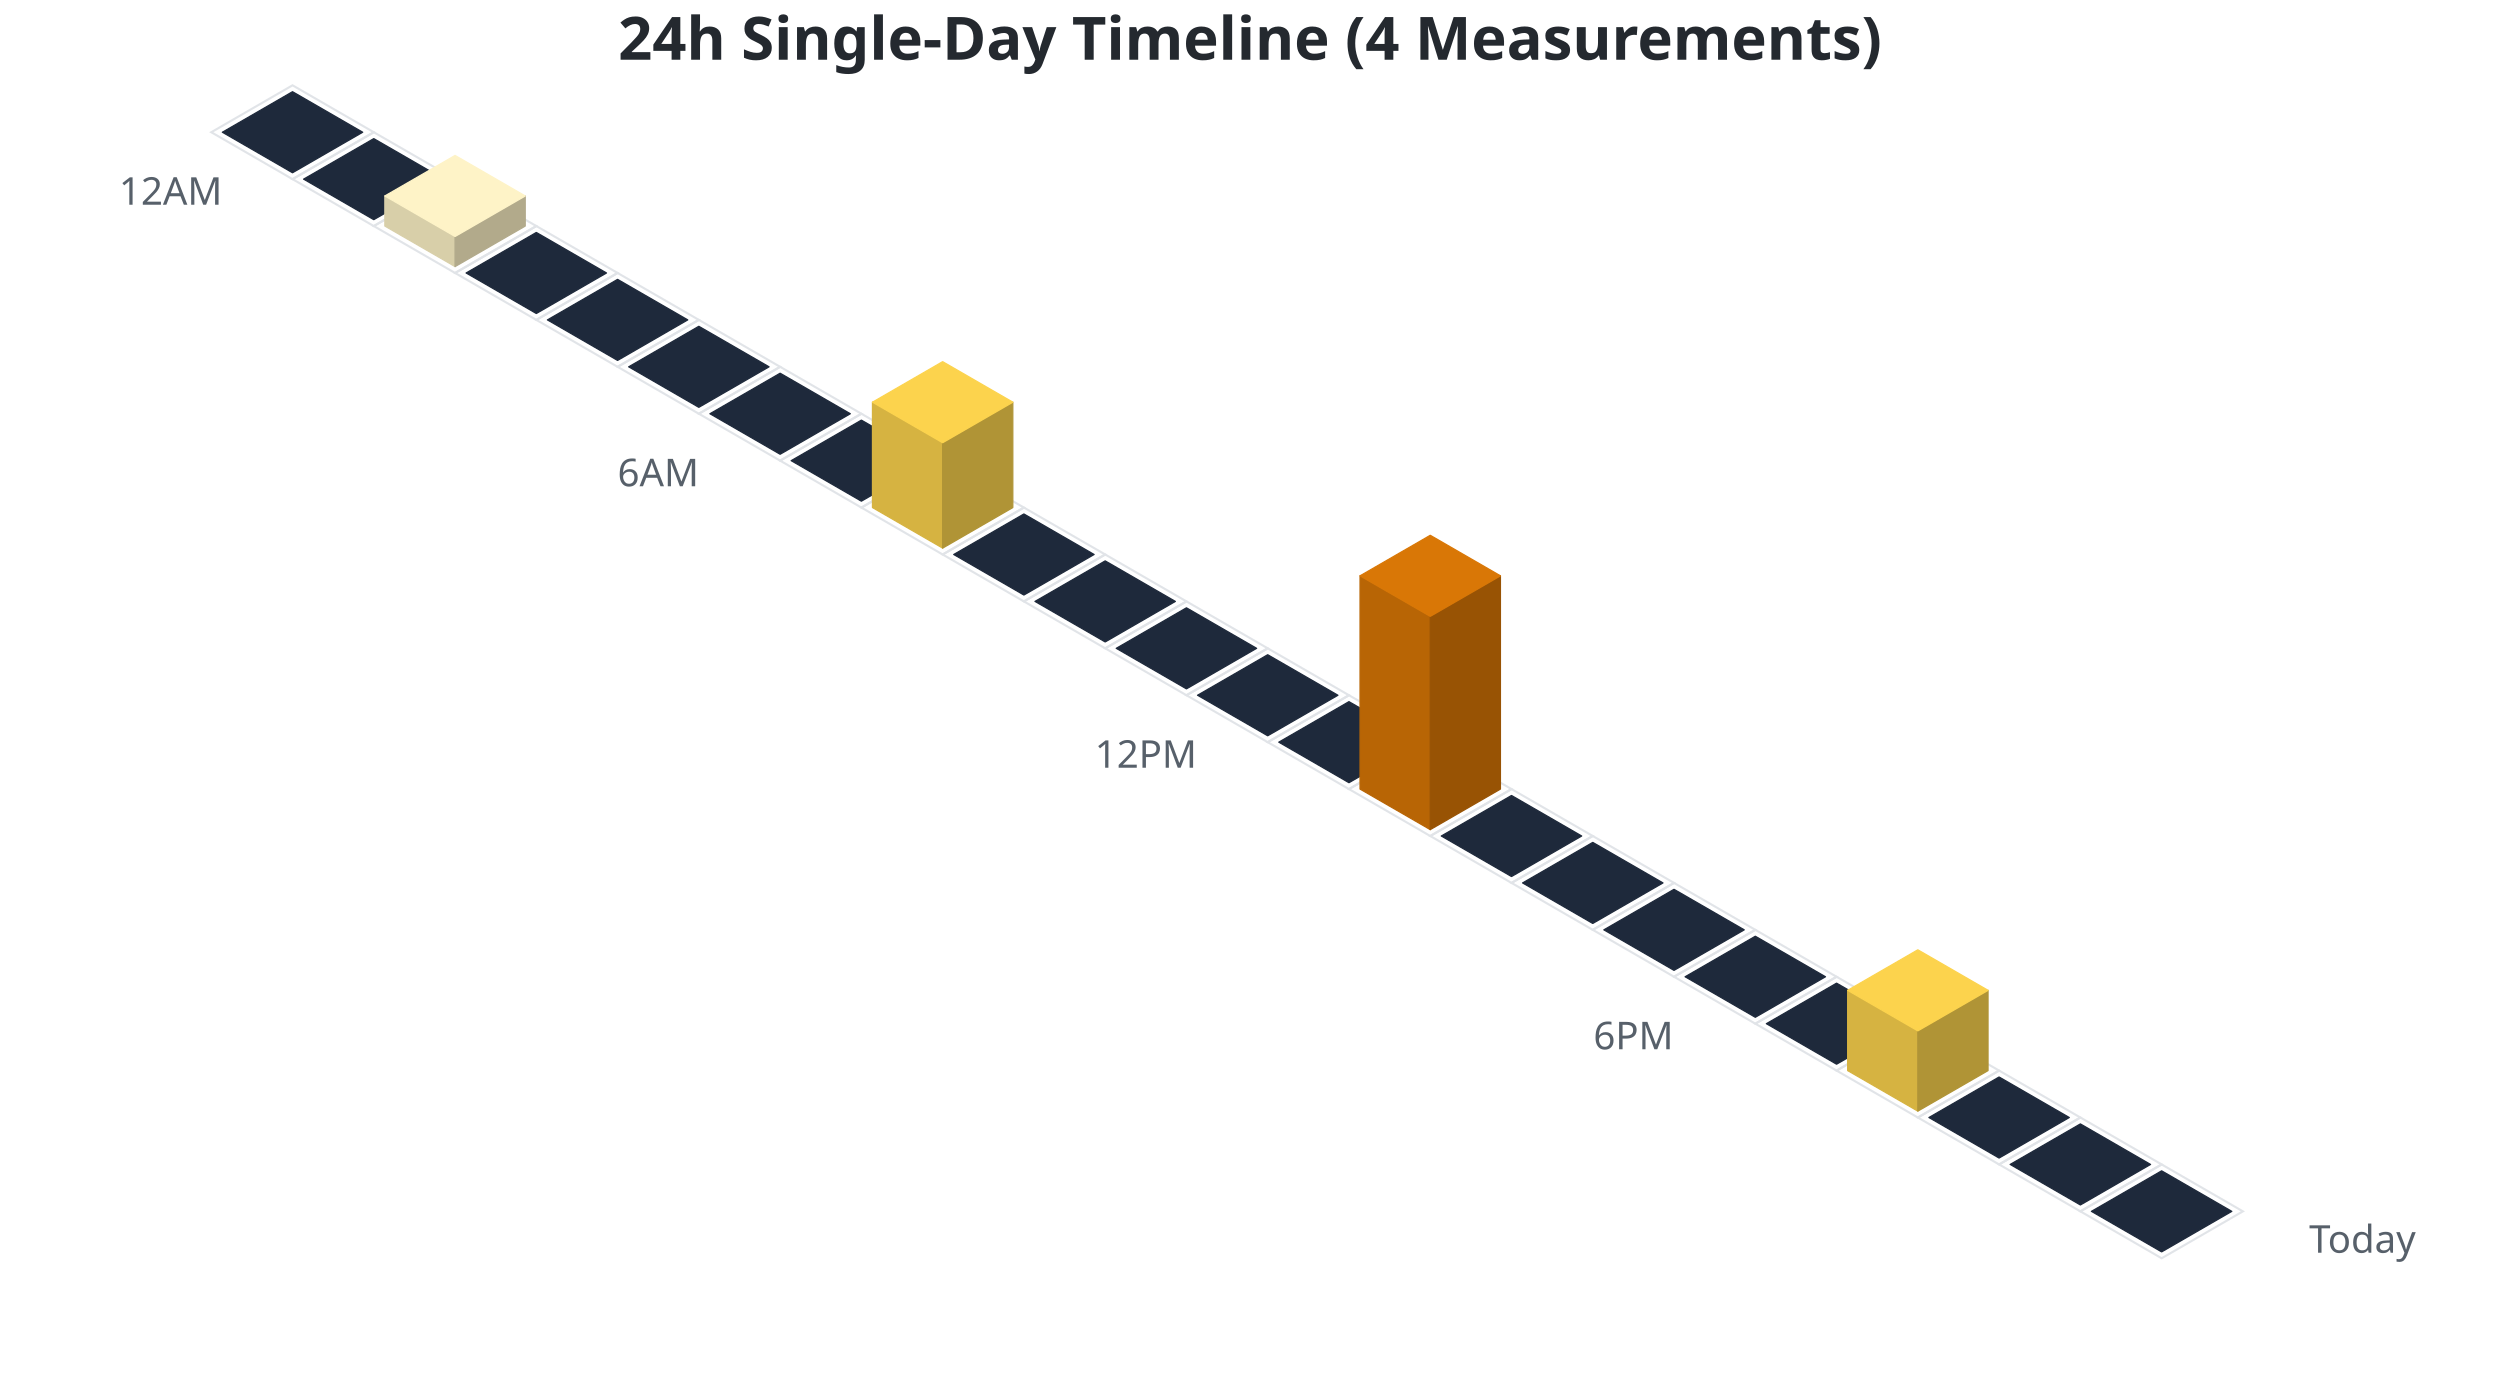
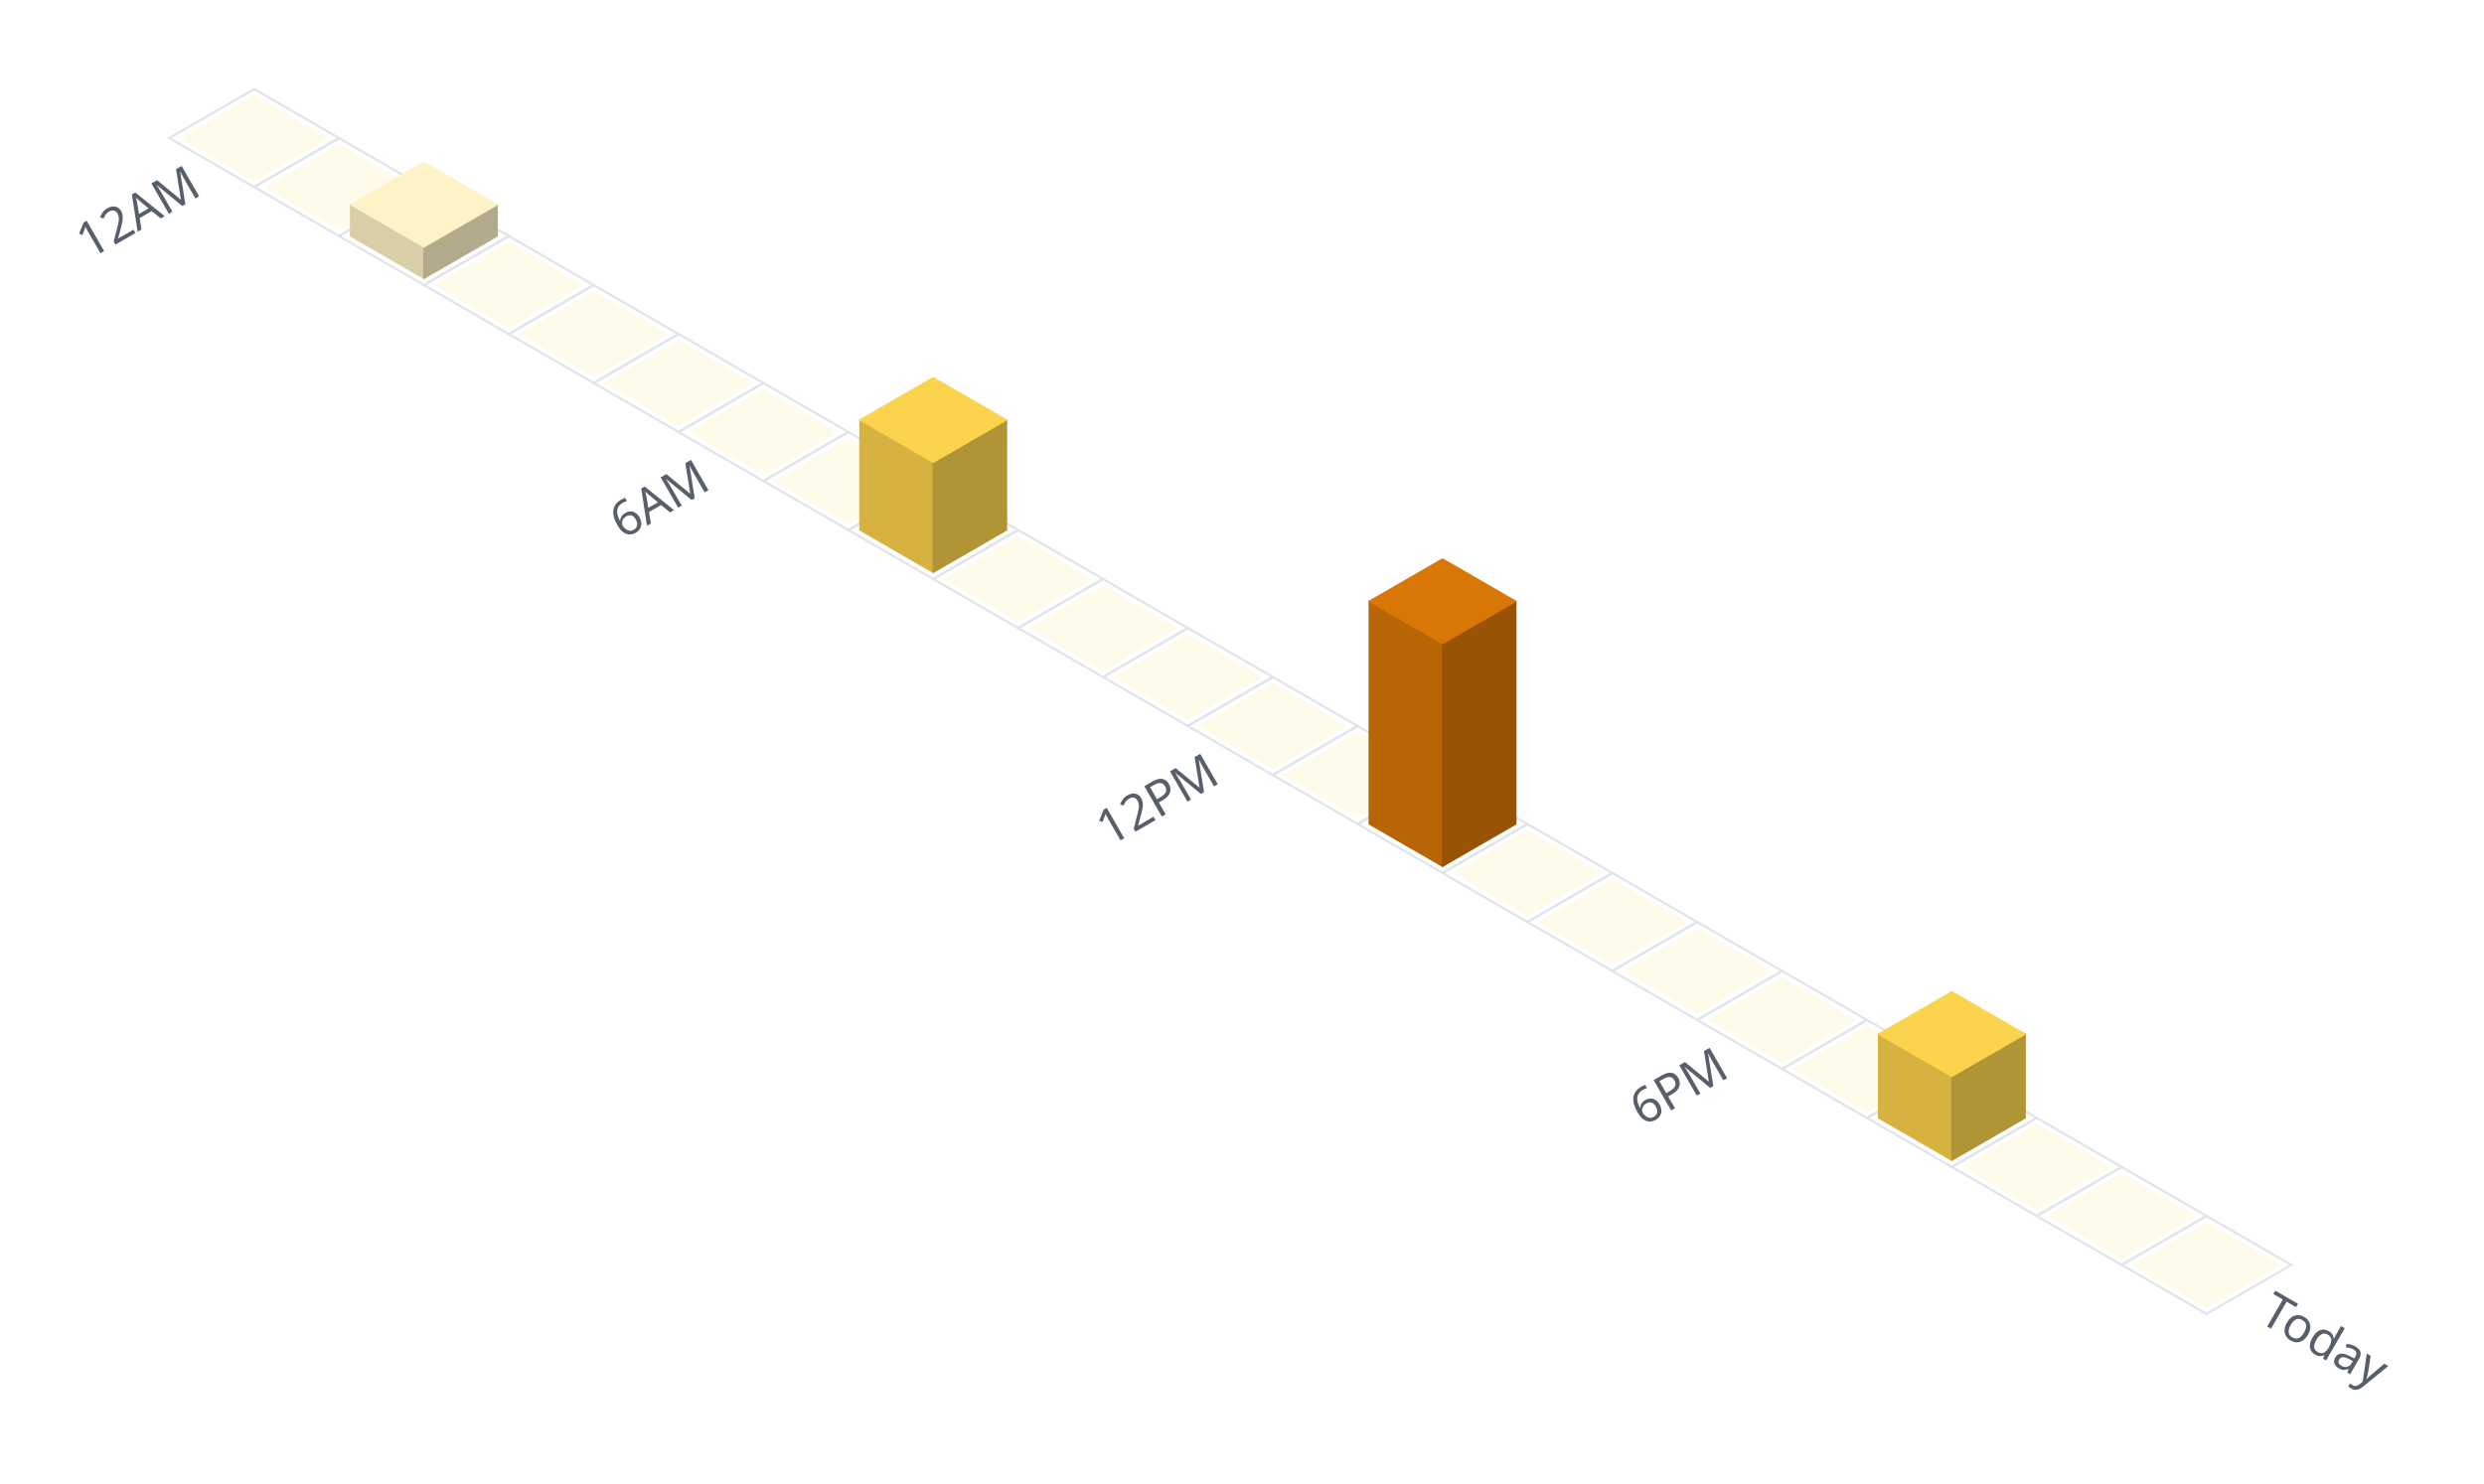
- <svg xmlns="http://www.w3.org/2000/svg" viewBox="-68.58 -20.00 586.12 323.00" width="100%" height="100%">
+ <svg xmlns="http://www.w3.org/2000/svg" viewBox="-57.04 -20.00 557.54 333.09" width="100%" height="100%">
  <style>
        @keyframes iso-grow {
          from {
            transform: scaleY(0);
          }
          to {
            transform: scaleY(1);
          }
        }
        .iso-bar {
          transform-box: fill-box;
          animation: iso-grow 0.6s cubic-bezier(0.16, 1, 0.3, 1) both;
          transition: transform 0.2s cubic-bezier(0.25, 0.46, 0.45, 0.94), filter 0.2s ease;
          cursor: pointer;
        }
        .iso-bar:hover {
          filter: brightness(1.1) drop-shadow(0 4px 6px rgba(0, 0, 0, 0.2));
          transform: translateY(-3px) scaleY(1);
        }
        .iso-face-top, .iso-face-left, .iso-face-right, .iso-bridge-top, .iso-bridge-front {
          transition: fill 0.2s ease;
        }
      </style>
-   <text x="224.48" y="-6.00" fill="#24292f" font-size="14" font-weight="bold" font-family="sans-serif" text-anchor="middle">24h Single-Day Timeline (4 Measurements)</text>
  <g>
    <polygon class="iso-grid-cell" points="0.00,0.00 -19.05,11.00 0.00,22.00 19.05,11.00" fill="none" stroke="#e1e4e8" stroke-width="0.5" />
    <g class="iso-bar" data-col="0" data-row="0" data-value="0" style="animation-delay: 0ms; transform-origin: bottom;">
-       <polygon points="0.00,1.50 -16.45,11.00 0.00,20.50 16.45,11.00" fill="#1e293b" stroke="#1e293b" stroke-width="0.3" stroke-linejoin="round" fill-opacity="1" stroke-opacity="1" />
+       <polygon points="0.00,1.50 -16.45,11.00 0.00,20.50 16.45,11.00" fill="#fffbeb" stroke="#fffbeb" stroke-width="0.3" stroke-linejoin="round" fill-opacity="1" stroke-opacity="1" />
    </g>
    <polygon class="iso-grid-cell" points="19.05,11.00 0.00,22.00 19.05,33.00 38.11,22.00" fill="none" stroke="#e1e4e8" stroke-width="0.5" />
    <g class="iso-bar" data-col="1" data-row="0" data-value="0" style="animation-delay: 15ms; transform-origin: bottom;">
-       <polygon points="19.05,12.50 2.60,22.00 19.05,31.50 35.51,22.00" fill="#1e293b" stroke="#1e293b" stroke-width="0.3" stroke-linejoin="round" fill-opacity="1" stroke-opacity="1" />
+       <polygon points="19.05,12.50 2.60,22.00 19.05,31.50 35.51,22.00" fill="#fffbeb" stroke="#fffbeb" stroke-width="0.3" stroke-linejoin="round" fill-opacity="1" stroke-opacity="1" />
    </g>
    <polygon class="iso-grid-cell" points="38.11,22.00 19.05,33.00 38.11,44.00 57.16,33.00" fill="none" stroke="#e1e4e8" stroke-width="0.5" />
    <g class="iso-bar" data-col="2" data-row="0" data-value="12" style="animation-delay: 30ms; transform-origin: bottom;">
      <polygon class="iso-face-left" points="21.65,25.94 38.11,35.44 38.11,42.50 21.65,33.00" fill="#d8cfa9" stroke="#d8cfa9" stroke-width="0.3" stroke-linejoin="round" fill-opacity="1" stroke-opacity="1" />
      <polygon class="iso-face-right" points="38.11,35.44 54.56,25.94 54.56,33.00 38.11,42.50" fill="#b2aa8b" stroke="#b2aa8b" stroke-width="0.3" stroke-linejoin="round" fill-opacity="1" stroke-opacity="1" />
      <polygon class="iso-face-top" points="38.11,16.44 21.65,25.94 38.11,35.44 54.56,25.94" fill="#fef3c7" stroke="#fef3c7" stroke-width="0.3" stroke-linejoin="round" fill-opacity="1" stroke-opacity="1" />
    </g>
    <polygon class="iso-grid-cell" points="57.16,33.00 38.11,44.00 57.16,55.00 76.21,44.00" fill="none" stroke="#e1e4e8" stroke-width="0.5" />
    <g class="iso-bar" data-col="3" data-row="0" data-value="0" style="animation-delay: 45ms; transform-origin: bottom;">
-       <polygon points="57.16,34.50 40.70,44.00 57.16,53.50 73.61,44.00" fill="#1e293b" stroke="#1e293b" stroke-width="0.3" stroke-linejoin="round" fill-opacity="1" stroke-opacity="1" />
+       <polygon points="57.16,34.50 40.70,44.00 57.16,53.50 73.61,44.00" fill="#fffbeb" stroke="#fffbeb" stroke-width="0.3" stroke-linejoin="round" fill-opacity="1" stroke-opacity="1" />
    </g>
    <polygon class="iso-grid-cell" points="76.21,44.00 57.16,55.00 76.21,66.00 95.26,55.00" fill="none" stroke="#e1e4e8" stroke-width="0.5" />
    <g class="iso-bar" data-col="4" data-row="0" data-value="0" style="animation-delay: 60ms; transform-origin: bottom;">
-       <polygon points="76.21,45.50 59.76,55.00 76.21,64.50 92.66,55.00" fill="#1e293b" stroke="#1e293b" stroke-width="0.3" stroke-linejoin="round" fill-opacity="1" stroke-opacity="1" />
+       <polygon points="76.21,45.50 59.76,55.00 76.21,64.50 92.66,55.00" fill="#fffbeb" stroke="#fffbeb" stroke-width="0.3" stroke-linejoin="round" fill-opacity="1" stroke-opacity="1" />
    </g>
    <polygon class="iso-grid-cell" points="95.26,55.00 76.21,66.00 95.26,77.00 114.32,66.00" fill="none" stroke="#e1e4e8" stroke-width="0.5" />
    <g class="iso-bar" data-col="5" data-row="0" data-value="0" style="animation-delay: 75ms; transform-origin: bottom;">
-       <polygon points="95.26,56.50 78.81,66.00 95.26,75.50 111.72,66.00" fill="#1e293b" stroke="#1e293b" stroke-width="0.3" stroke-linejoin="round" fill-opacity="1" stroke-opacity="1" />
+       <polygon points="95.26,56.50 78.81,66.00 95.26,75.50 111.72,66.00" fill="#fffbeb" stroke="#fffbeb" stroke-width="0.3" stroke-linejoin="round" fill-opacity="1" stroke-opacity="1" />
    </g>
    <polygon class="iso-grid-cell" points="114.32,66.00 95.26,77.00 114.32,88.00 133.37,77.00" fill="none" stroke="#e1e4e8" stroke-width="0.5" />
    <g class="iso-bar" data-col="6" data-row="0" data-value="0" style="animation-delay: 90ms; transform-origin: bottom;">
-       <polygon points="114.32,67.50 97.86,77.00 114.32,86.50 130.77,77.00" fill="#1e293b" stroke="#1e293b" stroke-width="0.3" stroke-linejoin="round" fill-opacity="1" stroke-opacity="1" />
+       <polygon points="114.32,67.50 97.86,77.00 114.32,86.50 130.77,77.00" fill="#fffbeb" stroke="#fffbeb" stroke-width="0.3" stroke-linejoin="round" fill-opacity="1" stroke-opacity="1" />
    </g>
    <polygon class="iso-grid-cell" points="133.37,77.00 114.32,88.00 133.37,99.00 152.42,88.00" fill="none" stroke="#e1e4e8" stroke-width="0.5" />
    <g class="iso-bar" data-col="7" data-row="0" data-value="0" style="animation-delay: 105ms; transform-origin: bottom;">
-       <polygon points="133.37,78.50 116.91,88.00 133.37,97.50 149.82,88.00" fill="#1e293b" stroke="#1e293b" stroke-width="0.3" stroke-linejoin="round" fill-opacity="1" stroke-opacity="1" />
+       <polygon points="133.37,78.50 116.91,88.00 133.37,97.50 149.82,88.00" fill="#fffbeb" stroke="#fffbeb" stroke-width="0.3" stroke-linejoin="round" fill-opacity="1" stroke-opacity="1" />
    </g>
    <polygon class="iso-grid-cell" points="152.42,88.00 133.37,99.00 152.42,110.00 171.47,99.00" fill="none" stroke="#e1e4e8" stroke-width="0.5" />
    <g class="iso-bar" data-col="8" data-row="0" data-value="42" style="animation-delay: 120ms; transform-origin: bottom;">
      <polygon class="iso-face-left" points="135.97,74.29 152.42,83.79 152.42,108.50 135.97,99.00" fill="#d6b341" stroke="#d6b341" stroke-width="0.3" stroke-linejoin="round" fill-opacity="1" stroke-opacity="1" />
      <polygon class="iso-face-right" points="152.42,83.79 168.87,74.29 168.87,99.00 152.42,108.50" fill="#b09436" stroke="#b09436" stroke-width="0.3" stroke-linejoin="round" fill-opacity="1" stroke-opacity="1" />
      <polygon class="iso-face-top" points="152.42,64.79 135.97,74.29 152.42,83.79 168.87,74.29" fill="#fcd34d" stroke="#fcd34d" stroke-width="0.3" stroke-linejoin="round" fill-opacity="1" stroke-opacity="1" />
    </g>
    <polygon class="iso-grid-cell" points="171.47,99.00 152.42,110.00 171.47,121.00 190.53,110.00" fill="none" stroke="#e1e4e8" stroke-width="0.5" />
    <g class="iso-bar" data-col="9" data-row="0" data-value="0" style="animation-delay: 135ms; transform-origin: bottom;">
-       <polygon points="171.47,100.50 155.02,110.00 171.47,119.50 187.93,110.00" fill="#1e293b" stroke="#1e293b" stroke-width="0.3" stroke-linejoin="round" fill-opacity="1" stroke-opacity="1" />
+       <polygon points="171.47,100.50 155.02,110.00 171.47,119.50 187.93,110.00" fill="#fffbeb" stroke="#fffbeb" stroke-width="0.3" stroke-linejoin="round" fill-opacity="1" stroke-opacity="1" />
    </g>
    <polygon class="iso-grid-cell" points="190.53,110.00 171.47,121.00 190.53,132.00 209.58,121.00" fill="none" stroke="#e1e4e8" stroke-width="0.5" />
    <g class="iso-bar" data-col="10" data-row="0" data-value="0" style="animation-delay: 150ms; transform-origin: bottom;">
-       <polygon points="190.53,111.50 174.07,121.00 190.53,130.50 206.98,121.00" fill="#1e293b" stroke="#1e293b" stroke-width="0.3" stroke-linejoin="round" fill-opacity="1" stroke-opacity="1" />
+       <polygon points="190.53,111.50 174.07,121.00 190.53,130.50 206.98,121.00" fill="#fffbeb" stroke="#fffbeb" stroke-width="0.3" stroke-linejoin="round" fill-opacity="1" stroke-opacity="1" />
    </g>
    <polygon class="iso-grid-cell" points="209.58,121.00 190.53,132.00 209.58,143.00 228.63,132.00" fill="none" stroke="#e1e4e8" stroke-width="0.5" />
    <g class="iso-bar" data-col="11" data-row="0" data-value="0" style="animation-delay: 165ms; transform-origin: bottom;">
-       <polygon points="209.58,122.50 193.12,132.00 209.58,141.50 226.03,132.00" fill="#1e293b" stroke="#1e293b" stroke-width="0.3" stroke-linejoin="round" fill-opacity="1" stroke-opacity="1" />
+       <polygon points="209.58,122.50 193.12,132.00 209.58,141.50 226.03,132.00" fill="#fffbeb" stroke="#fffbeb" stroke-width="0.3" stroke-linejoin="round" fill-opacity="1" stroke-opacity="1" />
    </g>
    <polygon class="iso-grid-cell" points="228.63,132.00 209.58,143.00 228.63,154.00 247.68,143.00" fill="none" stroke="#e1e4e8" stroke-width="0.5" />
    <g class="iso-bar" data-col="12" data-row="0" data-value="0" style="animation-delay: 180ms; transform-origin: bottom;">
-       <polygon points="228.63,133.50 212.18,143.00 228.63,152.50 245.09,143.00" fill="#1e293b" stroke="#1e293b" stroke-width="0.3" stroke-linejoin="round" fill-opacity="1" stroke-opacity="1" />
+       <polygon points="228.63,133.50 212.18,143.00 228.63,152.50 245.09,143.00" fill="#fffbeb" stroke="#fffbeb" stroke-width="0.3" stroke-linejoin="round" fill-opacity="1" stroke-opacity="1" />
    </g>
    <polygon class="iso-grid-cell" points="247.68,143.00 228.63,154.00 247.68,165.00 266.74,154.00" fill="none" stroke="#e1e4e8" stroke-width="0.5" />
    <g class="iso-bar" data-col="13" data-row="0" data-value="0" style="animation-delay: 195ms; transform-origin: bottom;">
-       <polygon points="247.68,144.50 231.23,154.00 247.68,163.50 264.14,154.00" fill="#1e293b" stroke="#1e293b" stroke-width="0.3" stroke-linejoin="round" fill-opacity="1" stroke-opacity="1" />
+       <polygon points="247.68,144.50 231.23,154.00 247.68,163.50 264.14,154.00" fill="#fffbeb" stroke="#fffbeb" stroke-width="0.3" stroke-linejoin="round" fill-opacity="1" stroke-opacity="1" />
    </g>
    <polygon class="iso-grid-cell" points="266.74,154.00 247.68,165.00 266.74,176.00 285.79,165.00" fill="none" stroke="#e1e4e8" stroke-width="0.5" />
    <g class="iso-bar" data-col="14" data-row="0" data-value="85" style="animation-delay: 210ms; transform-origin: bottom;">
      <polygon class="iso-face-left" points="250.28,115.00 266.74,124.50 266.74,174.50 250.28,165.00" fill="#b86505" stroke="#b86505" stroke-width="0.3" stroke-linejoin="round" fill-opacity="1" stroke-opacity="1" />
      <polygon class="iso-face-right" points="266.74,124.50 283.19,115.00 283.19,165.00 266.74,174.50" fill="#985304" stroke="#985304" stroke-width="0.3" stroke-linejoin="round" fill-opacity="1" stroke-opacity="1" />
      <polygon class="iso-face-top" points="266.74,105.50 250.28,115.00 266.74,124.50 283.19,115.00" fill="#d97706" stroke="#d97706" stroke-width="0.3" stroke-linejoin="round" fill-opacity="1" stroke-opacity="1" />
    </g>
    <polygon class="iso-grid-cell" points="285.79,165.00 266.74,176.00 285.79,187.00 304.84,176.00" fill="none" stroke="#e1e4e8" stroke-width="0.5" />
    <g class="iso-bar" data-col="15" data-row="0" data-value="0" style="animation-delay: 225ms; transform-origin: bottom;">
-       <polygon points="285.79,166.50 269.33,176.00 285.79,185.50 302.24,176.00" fill="#1e293b" stroke="#1e293b" stroke-width="0.3" stroke-linejoin="round" fill-opacity="1" stroke-opacity="1" />
+       <polygon points="285.79,166.50 269.33,176.00 285.79,185.50 302.24,176.00" fill="#fffbeb" stroke="#fffbeb" stroke-width="0.3" stroke-linejoin="round" fill-opacity="1" stroke-opacity="1" />
    </g>
    <polygon class="iso-grid-cell" points="304.84,176.00 285.79,187.00 304.84,198.00 323.89,187.00" fill="none" stroke="#e1e4e8" stroke-width="0.5" />
    <g class="iso-bar" data-col="16" data-row="0" data-value="0" style="animation-delay: 240ms; transform-origin: bottom;">
-       <polygon points="304.84,177.50 288.39,187.00 304.84,196.50 321.30,187.00" fill="#1e293b" stroke="#1e293b" stroke-width="0.3" stroke-linejoin="round" fill-opacity="1" stroke-opacity="1" />
+       <polygon points="304.84,177.50 288.39,187.00 304.84,196.50 321.30,187.00" fill="#fffbeb" stroke="#fffbeb" stroke-width="0.3" stroke-linejoin="round" fill-opacity="1" stroke-opacity="1" />
    </g>
    <polygon class="iso-grid-cell" points="323.89,187.00 304.84,198.00 323.89,209.00 342.95,198.00" fill="none" stroke="#e1e4e8" stroke-width="0.5" />
    <g class="iso-bar" data-col="17" data-row="0" data-value="0" style="animation-delay: 255ms; transform-origin: bottom;">
-       <polygon points="323.89,188.50 307.44,198.00 323.89,207.50 340.35,198.00" fill="#1e293b" stroke="#1e293b" stroke-width="0.3" stroke-linejoin="round" fill-opacity="1" stroke-opacity="1" />
+       <polygon points="323.89,188.50 307.44,198.00 323.89,207.50 340.35,198.00" fill="#fffbeb" stroke="#fffbeb" stroke-width="0.3" stroke-linejoin="round" fill-opacity="1" stroke-opacity="1" />
    </g>
    <polygon class="iso-grid-cell" points="342.95,198.00 323.89,209.00 342.95,220.00 362.00,209.00" fill="none" stroke="#e1e4e8" stroke-width="0.5" />
    <g class="iso-bar" data-col="18" data-row="0" data-value="0" style="animation-delay: 270ms; transform-origin: bottom;">
-       <polygon points="342.95,199.50 326.49,209.00 342.95,218.50 359.40,209.00" fill="#1e293b" stroke="#1e293b" stroke-width="0.3" stroke-linejoin="round" fill-opacity="1" stroke-opacity="1" />
+       <polygon points="342.95,199.50 326.49,209.00 342.95,218.50 359.40,209.00" fill="#fffbeb" stroke="#fffbeb" stroke-width="0.3" stroke-linejoin="round" fill-opacity="1" stroke-opacity="1" />
    </g>
    <polygon class="iso-grid-cell" points="362.00,209.00 342.95,220.00 362.00,231.00 381.05,220.00" fill="none" stroke="#e1e4e8" stroke-width="0.5" />
    <g class="iso-bar" data-col="19" data-row="0" data-value="0" style="animation-delay: 285ms; transform-origin: bottom;">
-       <polygon points="362.00,210.50 345.54,220.00 362.00,229.50 378.45,220.00" fill="#1e293b" stroke="#1e293b" stroke-width="0.3" stroke-linejoin="round" fill-opacity="1" stroke-opacity="1" />
+       <polygon points="362.00,210.50 345.54,220.00 362.00,229.50 378.45,220.00" fill="#fffbeb" stroke="#fffbeb" stroke-width="0.3" stroke-linejoin="round" fill-opacity="1" stroke-opacity="1" />
    </g>
    <polygon class="iso-grid-cell" points="381.05,220.00 362.00,231.00 381.05,242.00 400.10,231.00" fill="none" stroke="#e1e4e8" stroke-width="0.5" />
    <g class="iso-bar" data-col="20" data-row="0" data-value="32" style="animation-delay: 300ms; transform-origin: bottom;">
      <polygon class="iso-face-left" points="364.60,212.18 381.05,221.68 381.05,240.50 364.60,231.00" fill="#d6b341" stroke="#d6b341" stroke-width="0.3" stroke-linejoin="round" fill-opacity="1" stroke-opacity="1" />
      <polygon class="iso-face-right" points="381.05,221.68 397.51,212.18 397.51,231.00 381.05,240.50" fill="#b09436" stroke="#b09436" stroke-width="0.3" stroke-linejoin="round" fill-opacity="1" stroke-opacity="1" />
      <polygon class="iso-face-top" points="381.05,202.68 364.60,212.18 381.05,221.68 397.51,212.18" fill="#fcd34d" stroke="#fcd34d" stroke-width="0.3" stroke-linejoin="round" fill-opacity="1" stroke-opacity="1" />
    </g>
    <polygon class="iso-grid-cell" points="400.10,231.00 381.05,242.00 400.10,253.00 419.16,242.00" fill="none" stroke="#e1e4e8" stroke-width="0.5" />
    <g class="iso-bar" data-col="21" data-row="0" data-value="0" style="animation-delay: 315ms; transform-origin: bottom;">
-       <polygon points="400.10,232.50 383.65,242.00 400.10,251.50 416.56,242.00" fill="#1e293b" stroke="#1e293b" stroke-width="0.3" stroke-linejoin="round" fill-opacity="1" stroke-opacity="1" />
+       <polygon points="400.10,232.50 383.65,242.00 400.10,251.50 416.56,242.00" fill="#fffbeb" stroke="#fffbeb" stroke-width="0.3" stroke-linejoin="round" fill-opacity="1" stroke-opacity="1" />
    </g>
    <polygon class="iso-grid-cell" points="419.16,242.00 400.10,253.00 419.16,264.00 438.21,253.00" fill="none" stroke="#e1e4e8" stroke-width="0.5" />
    <g class="iso-bar" data-col="22" data-row="0" data-value="0" style="animation-delay: 330ms; transform-origin: bottom;">
-       <polygon points="419.16,243.50 402.70,253.00 419.16,262.50 435.61,253.00" fill="#1e293b" stroke="#1e293b" stroke-width="0.3" stroke-linejoin="round" fill-opacity="1" stroke-opacity="1" />
+       <polygon points="419.16,243.50 402.70,253.00 419.16,262.50 435.61,253.00" fill="#fffbeb" stroke="#fffbeb" stroke-width="0.3" stroke-linejoin="round" fill-opacity="1" stroke-opacity="1" />
    </g>
    <polygon class="iso-grid-cell" points="438.21,253.00 419.16,264.00 438.21,275.00 457.26,264.00" fill="none" stroke="#e1e4e8" stroke-width="0.5" />
    <g class="iso-bar" data-col="23" data-row="0" data-value="0" style="animation-delay: 345ms; transform-origin: bottom;">
-       <polygon points="438.21,254.50 421.75,264.00 438.21,273.50 454.66,264.00" fill="#1e293b" stroke="#1e293b" stroke-width="0.3" stroke-linejoin="round" fill-opacity="1" stroke-opacity="1" />
+       <polygon points="438.21,254.50 421.75,264.00 438.21,273.50 454.66,264.00" fill="#fffbeb" stroke="#fffbeb" stroke-width="0.3" stroke-linejoin="round" fill-opacity="1" stroke-opacity="1" />
    </g>
    <g class="iso-col-labels">
-       <text x="-28.58" y="28.00" fill="#57606a" font-size="9" font-family="sans-serif" text-anchor="middle">12AM</text>
-       <text x="85.74" y="94.00" fill="#57606a" font-size="9" font-family="sans-serif" text-anchor="middle">6AM</text>
-       <text x="200.05" y="160.00" fill="#57606a" font-size="9" font-family="sans-serif" text-anchor="middle">12PM</text>
-       <text x="314.37" y="226.00" fill="#57606a" font-size="9" font-family="sans-serif" text-anchor="middle">6PM</text>
+       <g transform="translate(-13.34 20.20) rotate(-30)">
+         <text x="0" y="3.85" fill="#57606a" font-size="11" font-family="sans-serif" text-anchor="end">12AM</text>
+       </g>
+       <g transform="translate(100.98 86.20) rotate(-30)">
+         <text x="0" y="3.85" fill="#57606a" font-size="11" font-family="sans-serif" text-anchor="end">6AM</text>
+       </g>
+       <g transform="translate(215.29 152.20) rotate(-30)">
+         <text x="0" y="3.85" fill="#57606a" font-size="11" font-family="sans-serif" text-anchor="end">12PM</text>
+       </g>
+       <g transform="translate(329.61 218.20) rotate(-30)">
+         <text x="0" y="3.85" fill="#57606a" font-size="11" font-family="sans-serif" text-anchor="end">6PM</text>
+       </g>
    </g>
    <g class="iso-row-labels">
-       <text x="472.79" y="273.70" fill="#57606a" font-size="9" font-family="sans-serif" text-anchor="start">Today</text>
+       <g transform="translate(451.55 273.20) rotate(30)">
+         <text x="0" y="3.85" fill="#57606a" font-size="11" font-family="sans-serif" text-anchor="start">Today</text>
+       </g>
    </g>
  </g>
</svg>
